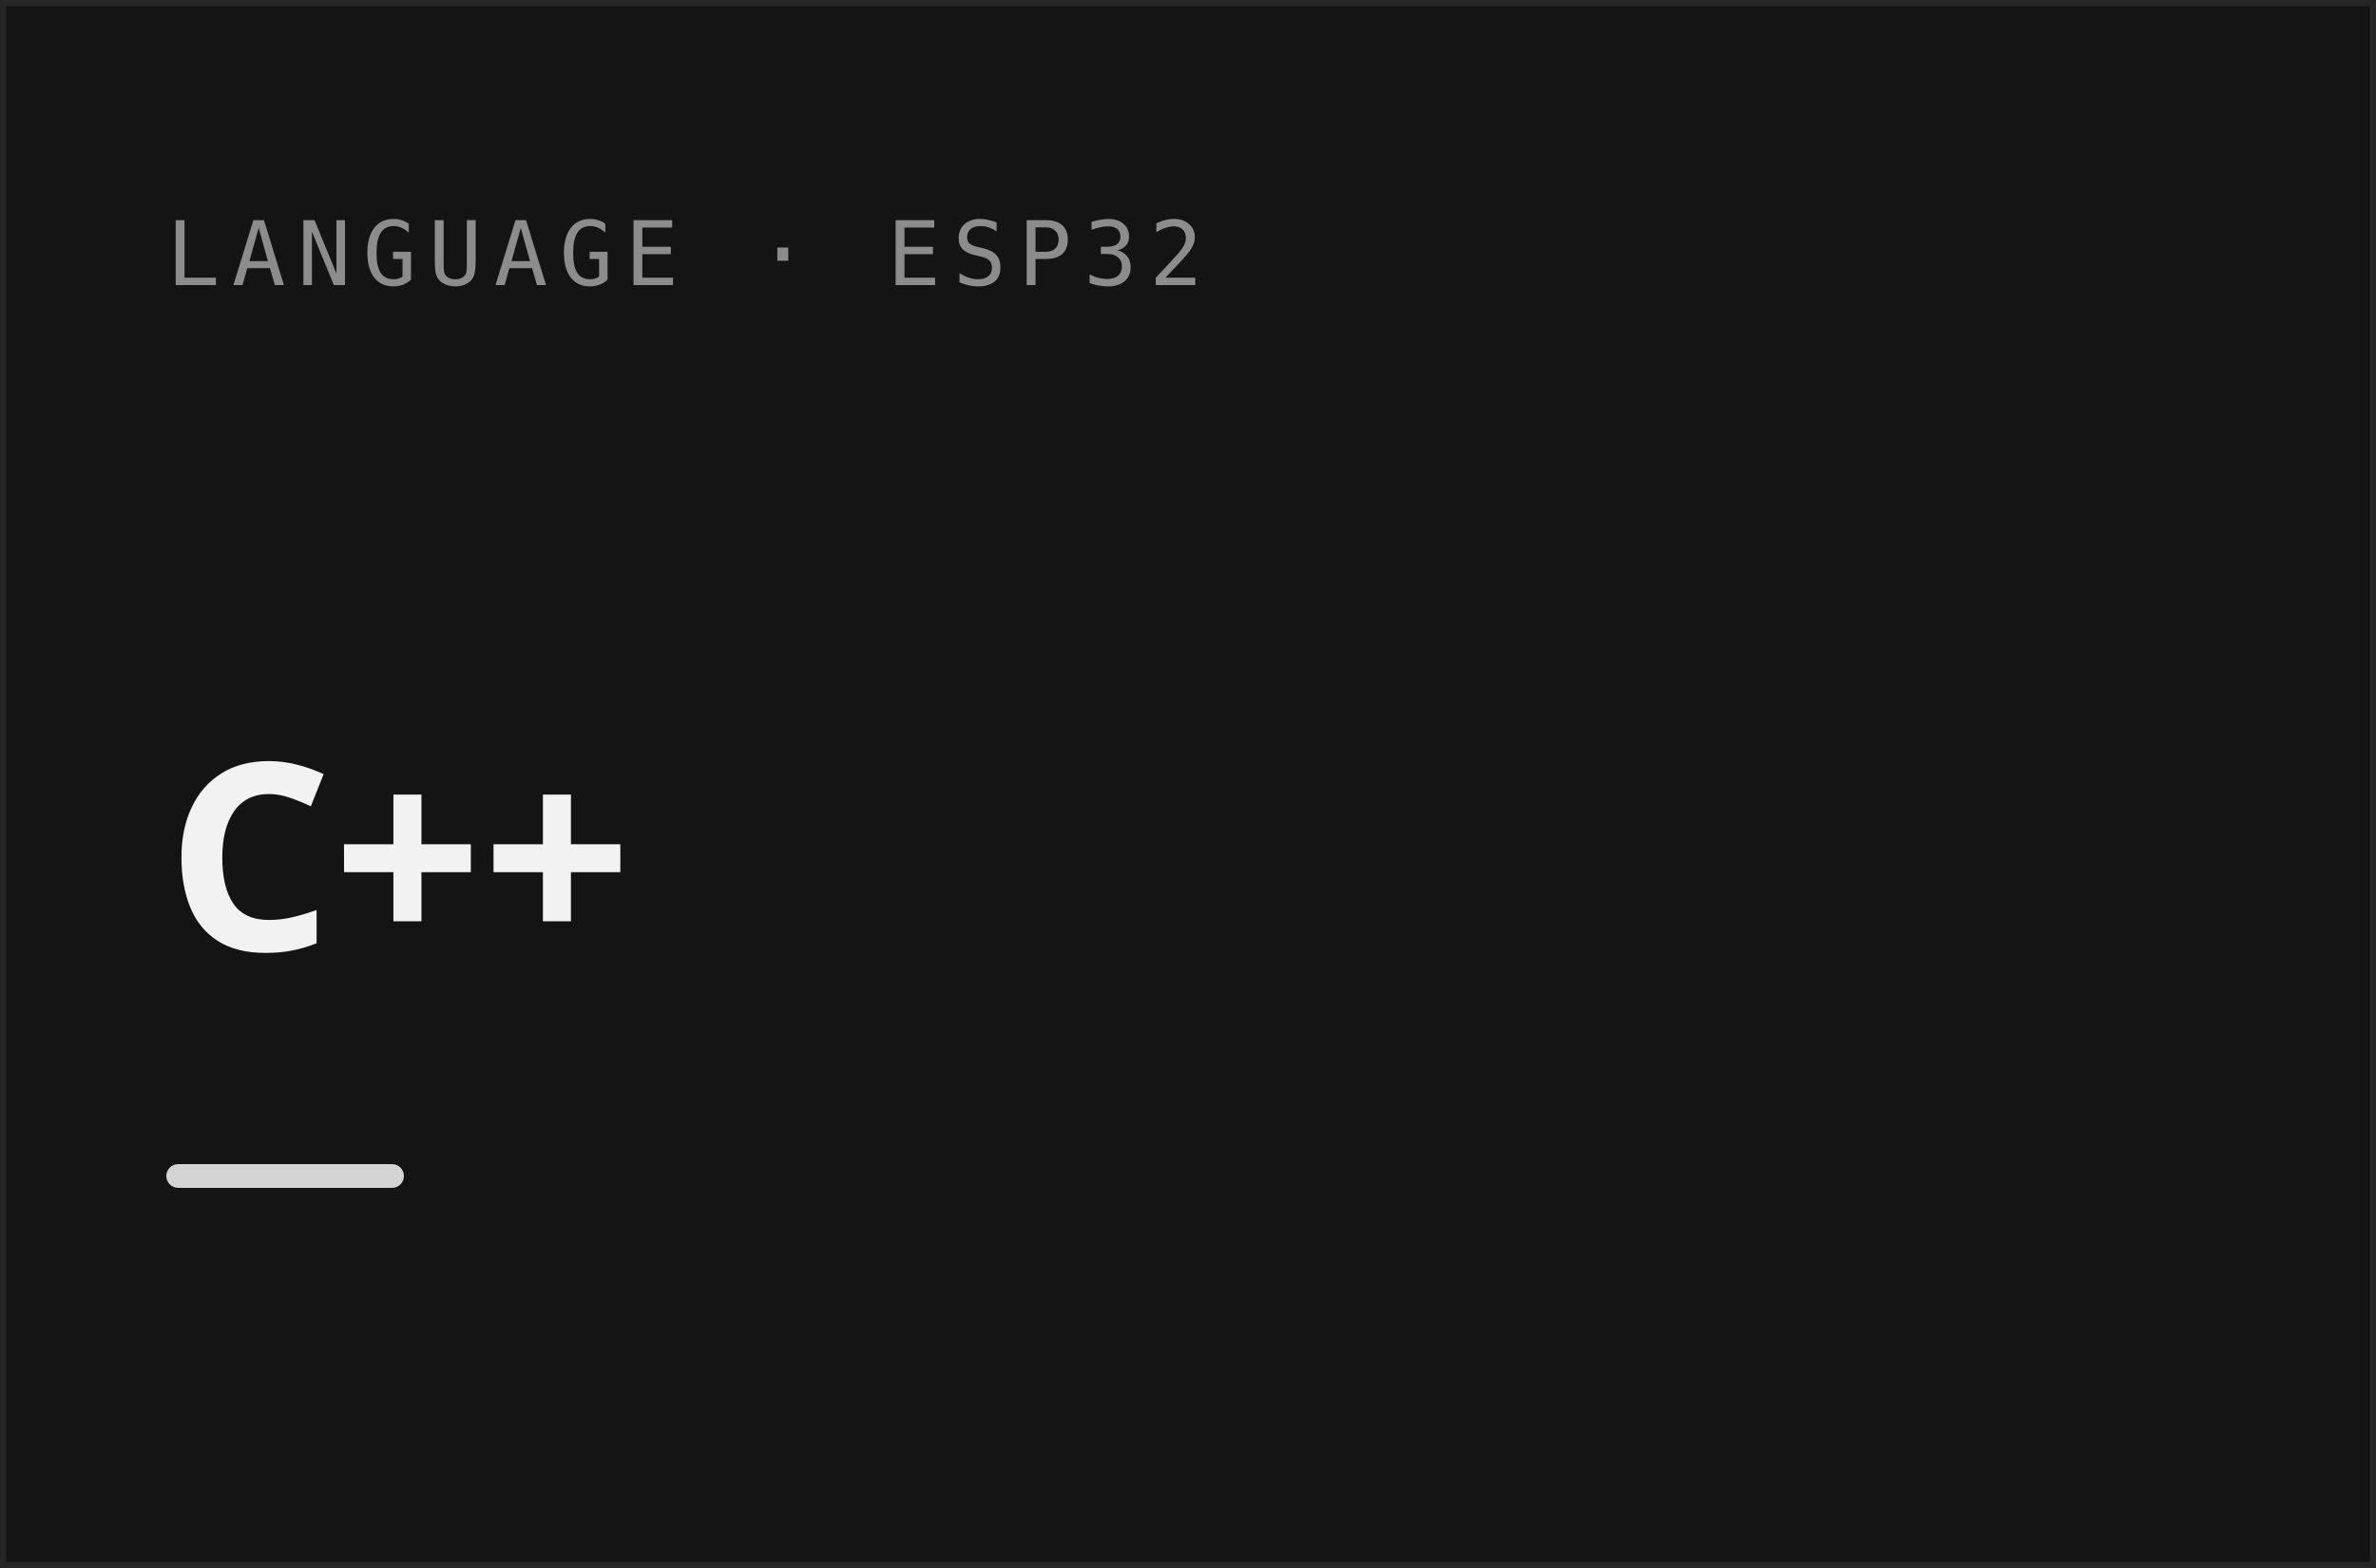
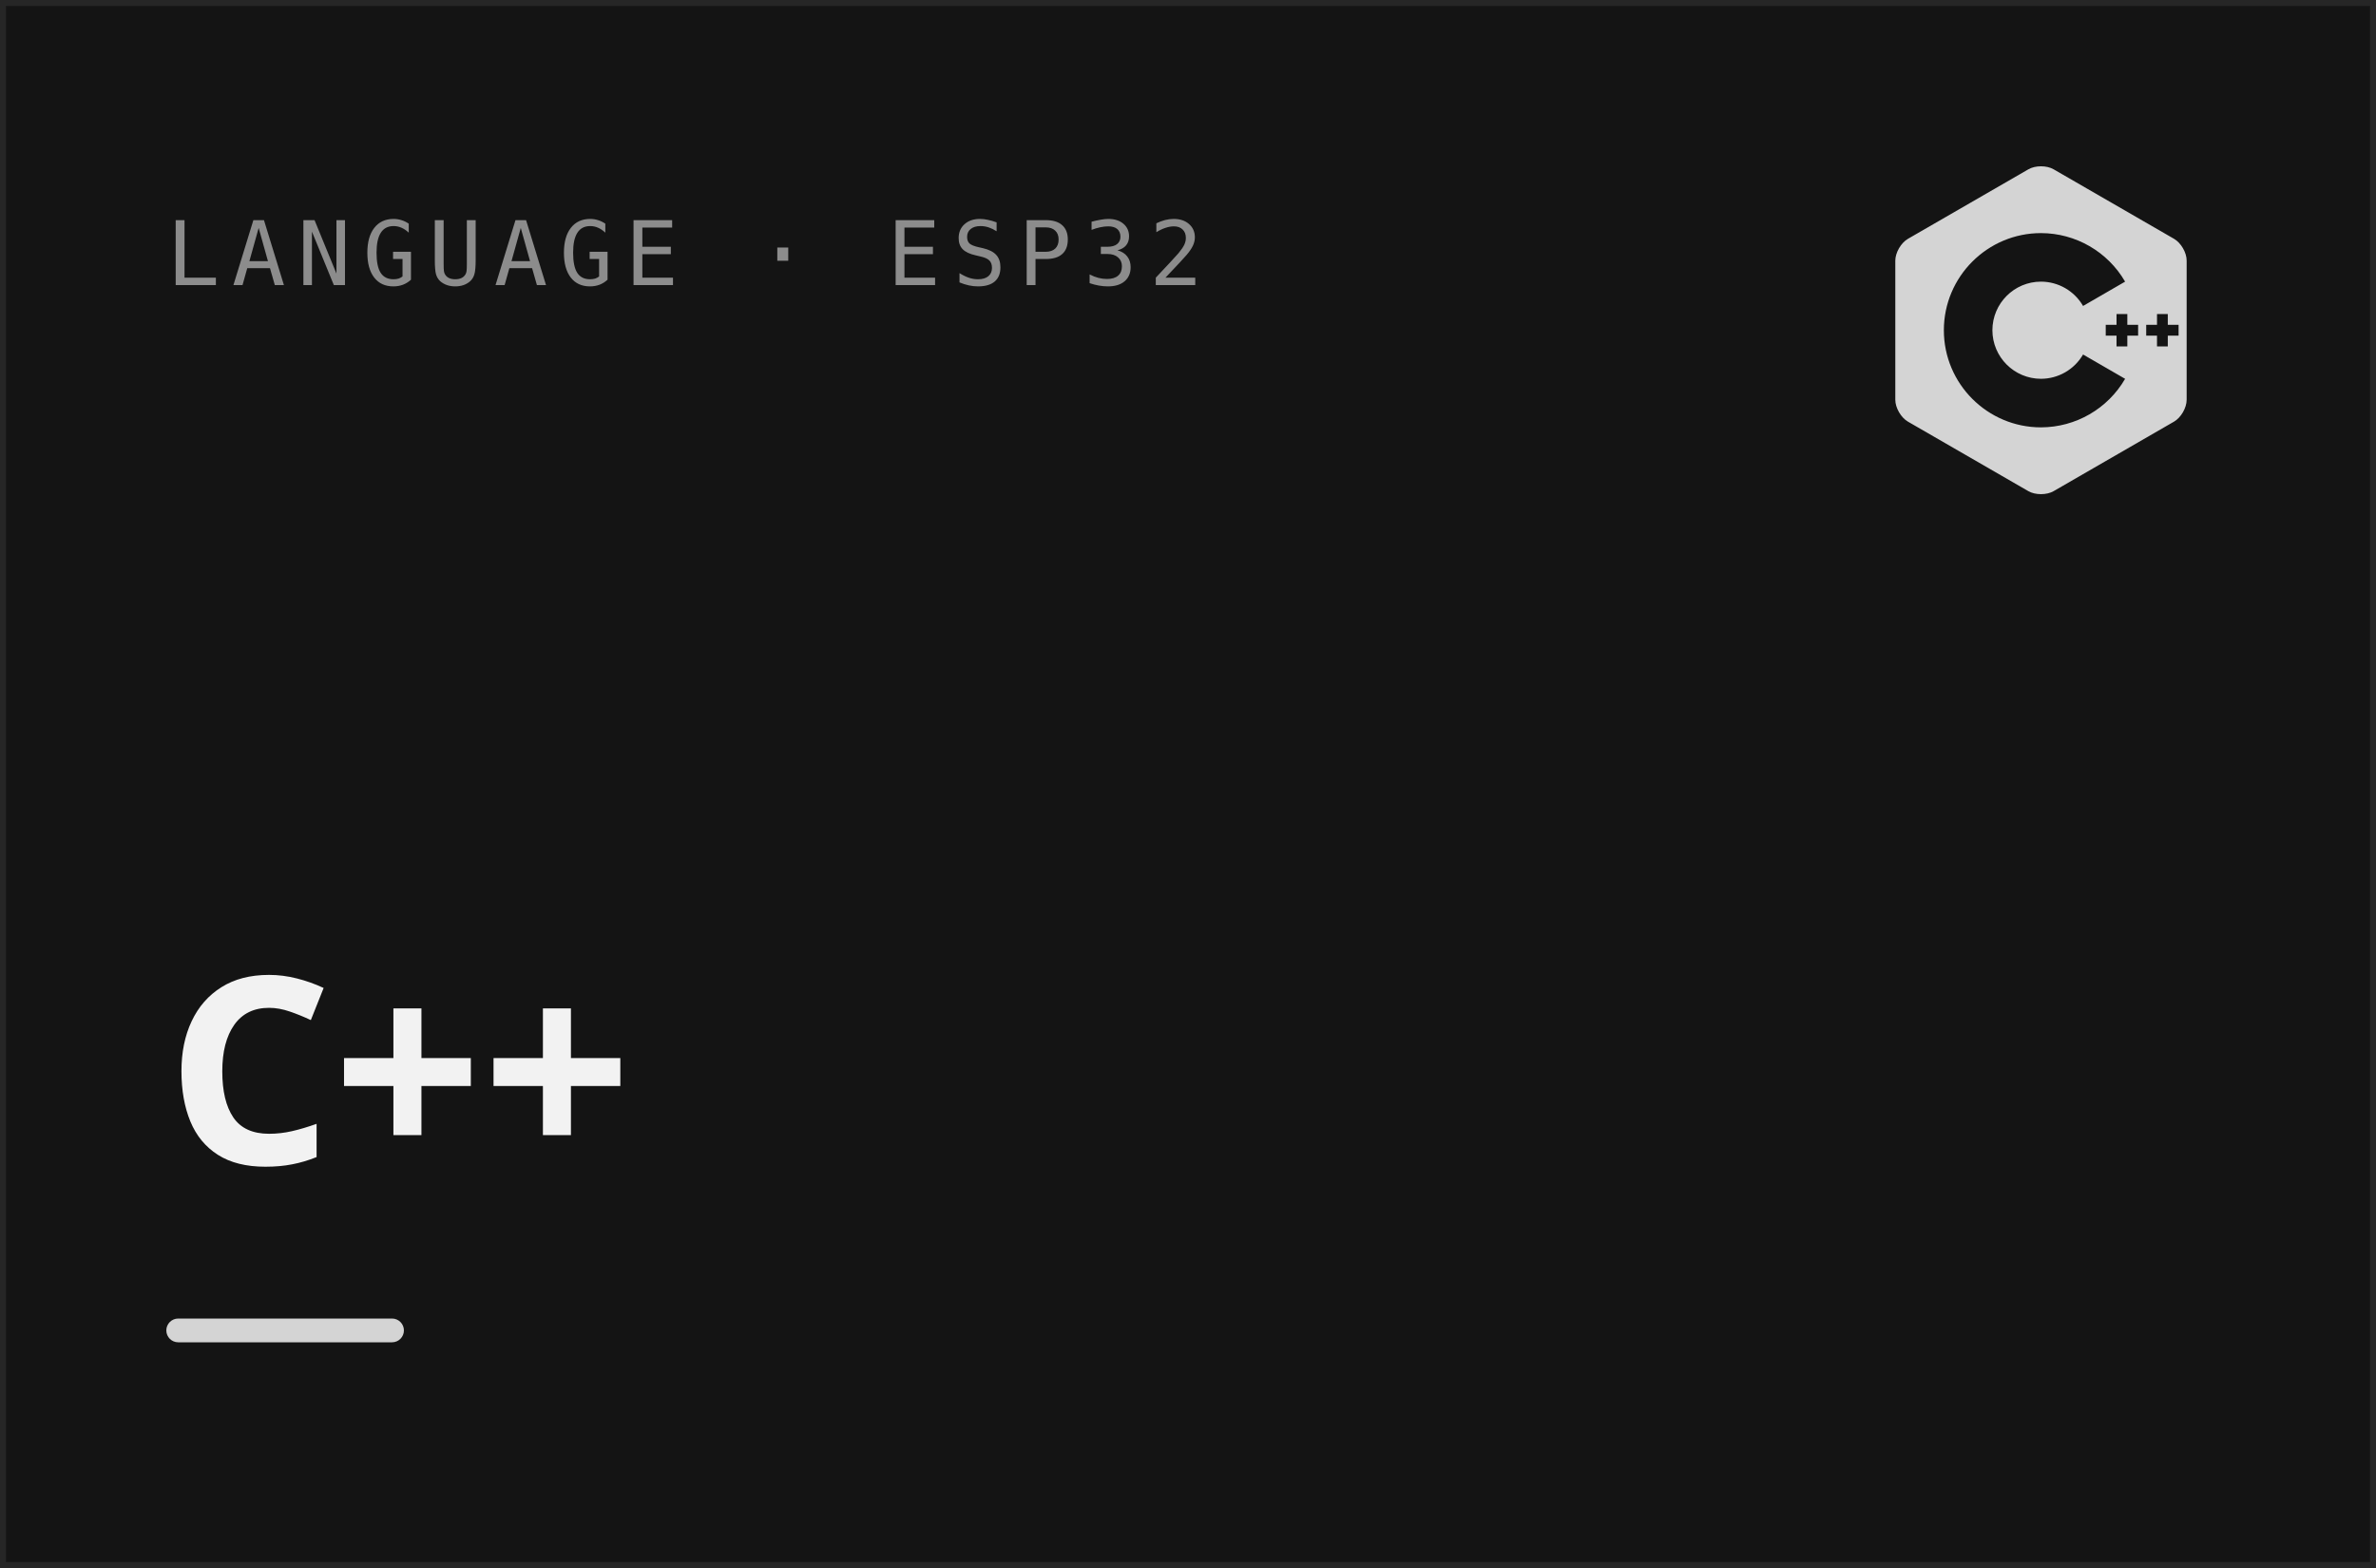
<svg xmlns="http://www.w3.org/2000/svg" width="400" height="264" viewBox="0 0 400 264">
  <rect width="400" height="264" fill="#141414" />
  <rect x="0.5" y="0.5" width="399" height="263" fill="none" stroke="#262626" />
  <text x="28" y="48" font-family="ui-monospace,Menlo,monospace" font-size="15" fill="#8c8c8c" letter-spacing="2">LANGUAGE · ESP32</text>
-   <text x="28" y="160" font-family="ui-sans-serif,system-ui,sans-serif" font-weight="700" font-size="44" fill="#f2f2f2">C++</text>
-   <rect x="28" y="196" width="40" height="4" rx="2" fill="#d4d4d4" />
+   <g transform="translate(316 28) scale(2.3)">
+     <path d="M22.394 6c-.167-.29-.398-.543-.652-.69L12.926.22c-.509-.294-1.34-.294-1.848 0L2.26 5.31c-.508.293-.923 1.013-.923 1.6v10.18c0 .294.104.62.271.91.167.29.398.543.652.69l8.816 5.09c.508.293 1.34.293 1.848 0l8.816-5.09c.254-.147.485-.4.652-.69.167-.29.27-.616.27-.91V6.91c.003-.294-.1-.62-.268-.91zM12 19.11c-3.92 0-7.109-3.19-7.109-7.11 0-3.92 3.19-7.11 7.11-7.11a7.133 7.133 0 016.156 3.553l-3.076 1.78a3.567 3.567 0 00-3.08-1.78A3.56 3.56 0 008.444 12 3.56 3.56 0 0012 15.555a3.57 3.57 0 003.08-1.778l3.078 1.78A7.135 7.135 0 0112 19.11zm7.11-6.715h-.79v.79h-.79v-.79h-.79v-.79h.79v-.79h.79v.79h.79zm2.962 0h-.79v.79h-.79v-.79h-.79v-.79h.79v-.79h.79v.79h.79z" fill="#d4d4d4" />
+   </g>
+   <text x="28" y="196" font-family="ui-sans-serif,system-ui,sans-serif" font-weight="700" font-size="44" fill="#f2f2f2">C++</text>
+   <rect x="28" y="222" width="40" height="4" rx="2" fill="#d4d4d4" />
</svg>
